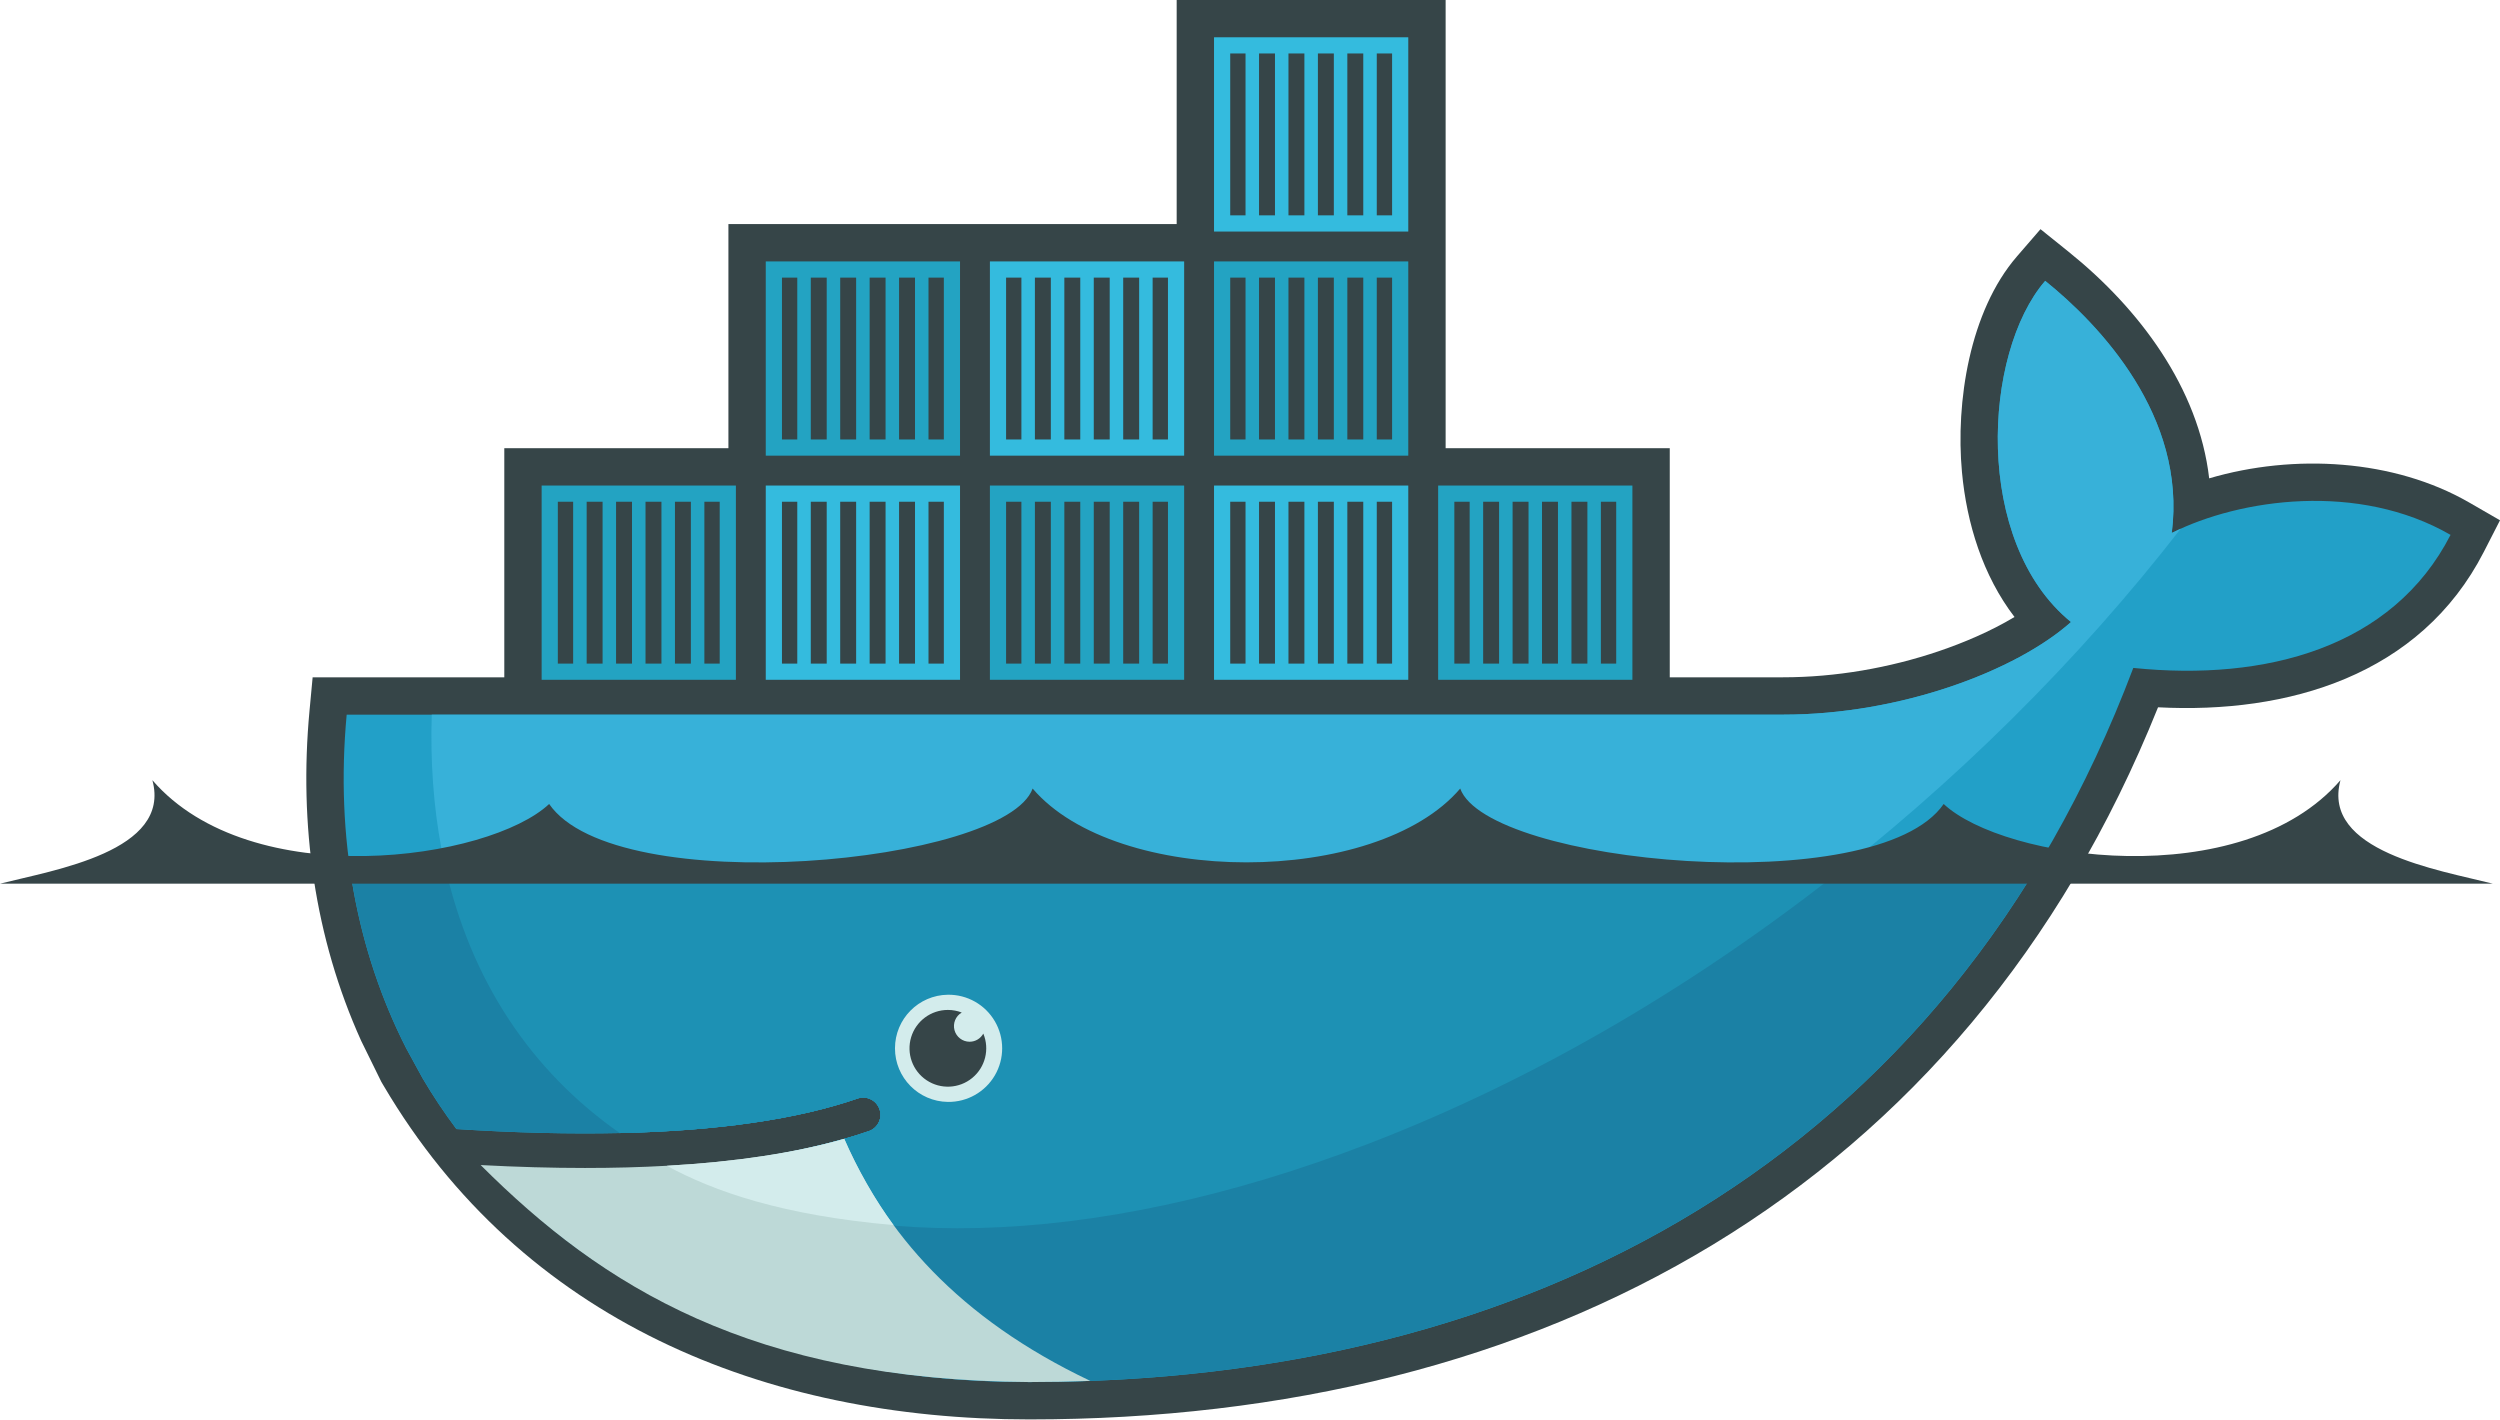
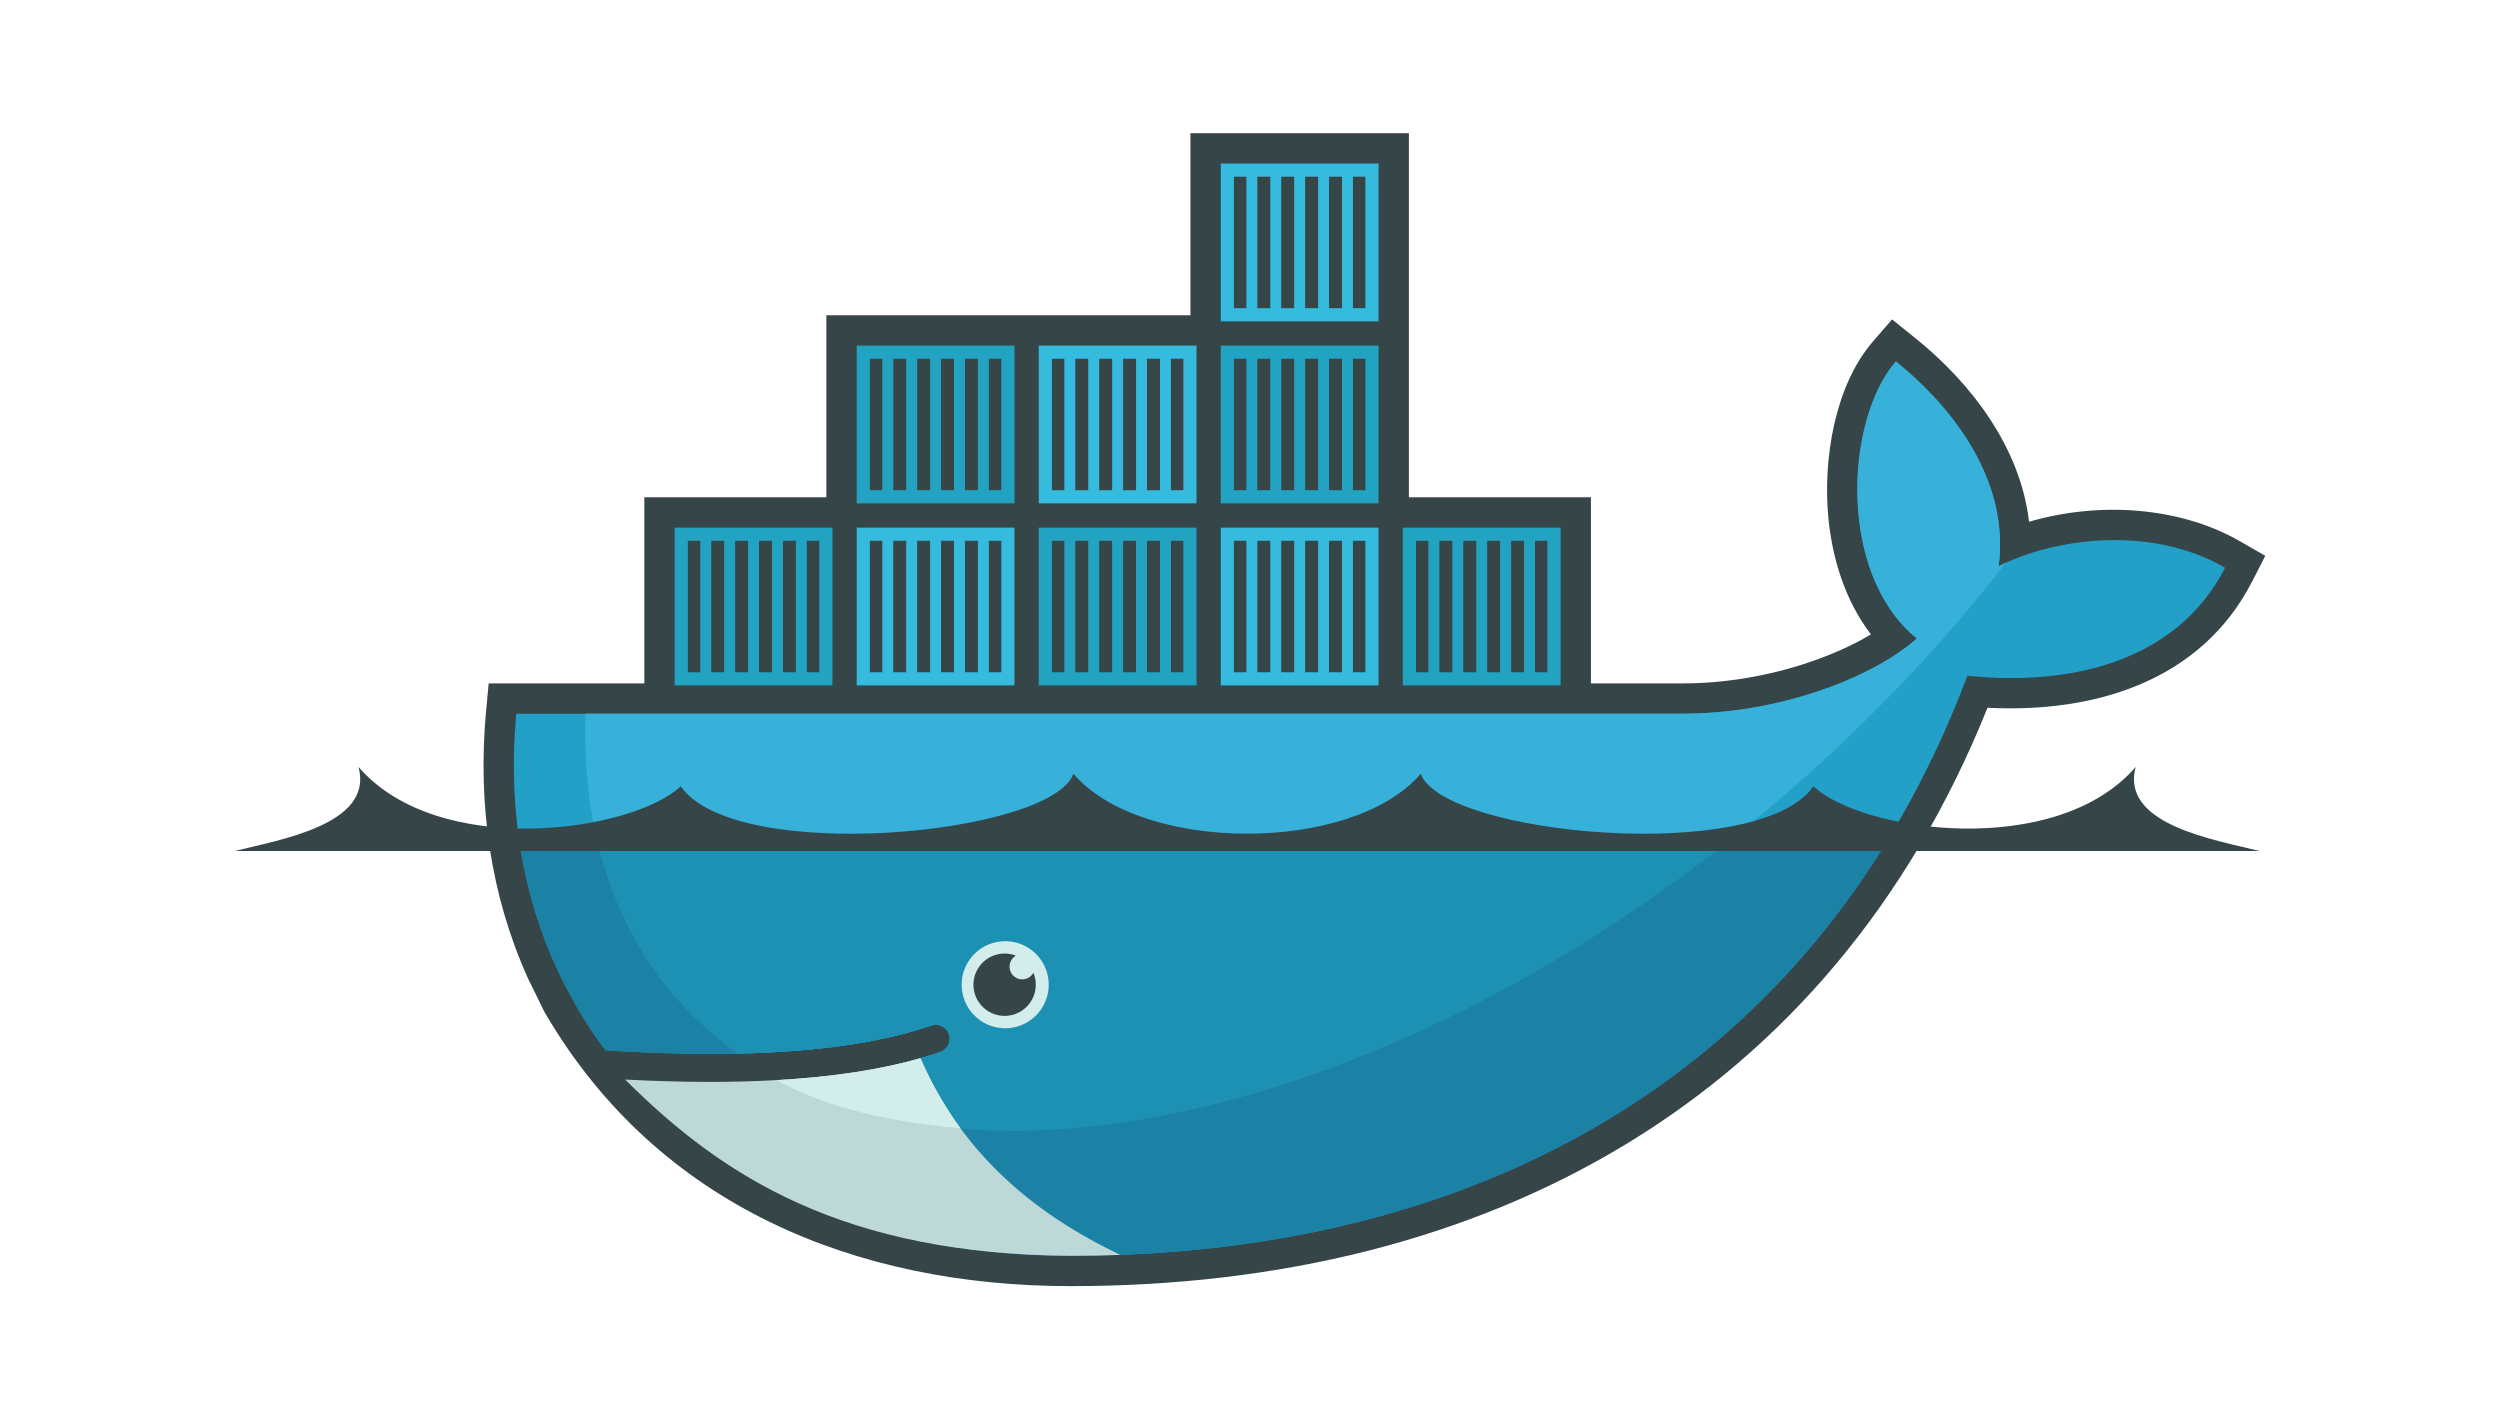
<svg xmlns="http://www.w3.org/2000/svg" width="2490.801" height="1414.258" viewBox="0 0 255.058 144.793" version="1.1" id="svg36">
  <defs id="defs40" />
-   <g id="g34" style="fill:none;fill-rule:evenodd" transform="translate(0,-0.02)">
+   <g id="g34" style="fill:none;fill-rule:evenodd" transform="matrix(0.8122052,0,0,0.8122052,23.94928,13.57822)">
    <path d="m 147.488,45.732 h 22.866 v 23.375 h 11.561 c 5.34,0 10.831,-0.951 15.887,-2.664 2.485,-0.843 5.273,-2.015 7.724,-3.49 -3.228,-4.214 -4.876,-9.535 -5.36,-14.78 -0.66,-7.135 0.78,-16.421 5.608,-22.005 l 2.404,-2.78 2.864,2.303 c 7.211,5.793 13.276,13.889 14.345,23.118 8.683,-2.554 18.878,-1.95 26.531,2.467 l 3.14,1.812 -1.652,3.226 C 246.933,68.946 233.4,72.86 220.17,72.167 c -19.797,49.309 -62.898,72.653 -115.157,72.653 -27,0 -51.77,-10.093 -65.876,-34.047 l -0.231,-0.39 -2.055,-4.182 C 32.083,95.657 30.499,84.106 31.573,72.564 l 0.323,-3.457 H 51.45 V 45.732 H 74.315 V 22.866 h 45.733 V 0 h 27.44 v 45.732" id="path2" style="fill:#364548" />
    <path d="m 221.57,54.38 c 1.533,-11.916 -7.384,-21.275 -12.914,-25.719 -6.373,7.368 -7.363,26.678 2.635,34.808 -5.58,4.956 -17.337,9.448 -29.376,9.448 H 35.37 c -1.17,12.567 1.036,24.14 6.075,34.045 l 1.667,3.05 a 56.536,56.536 0 0 0 3.455,5.184 c 6.025,0.387 11.58,0.52 16.662,0.408 h 0.002 c 9.987,-0.22 18.136,-1.4 24.312,-3.54 a 1.761,1.761 0 0 1 1.153,3.326 c -0.822,0.286 -1.678,0.552 -2.562,0.805 h -0.003 c -4.863,1.389 -10.078,2.323 -16.806,2.738 0.4,0.007 -0.416,0.06 -0.418,0.06 -0.229,0.015 -0.517,0.048 -0.747,0.06 -2.648,0.149 -5.506,0.18 -8.428,0.18 -3.196,0 -6.343,-0.06 -9.862,-0.24 l -0.09,0.06 c 12.21,13.724 31.302,21.955 55.234,21.955 50.648,0 93.608,-22.452 112.632,-72.857 13.496,1.385 26.467,-2.057 32.367,-13.575 -9.398,-5.423 -21.484,-3.694 -28.443,-0.196" id="path4" style="fill:#22a0c8" />
    <path d="m 221.57,54.38 c 1.533,-11.916 -7.384,-21.275 -12.914,-25.719 -6.373,7.368 -7.363,26.678 2.635,34.808 -5.58,4.956 -17.337,9.448 -29.376,9.448 H 44.048 c -0.598,19.246 6.544,33.855 19.18,42.687 h 0.003 c 9.987,-0.22 18.136,-1.4 24.312,-3.54 a 1.761,1.761 0 0 1 1.153,3.326 c -0.822,0.286 -1.678,0.552 -2.562,0.805 h -0.003 c -4.863,1.389 -10.526,2.443 -17.254,2.858 -0.002,0 -0.163,-0.155 -0.165,-0.155 17.237,8.842 42.23,8.81 70.885,-2.197 32.13,-12.344 62.029,-35.86 82.89,-62.757 -0.314,0.142 -0.62,0.287 -0.917,0.436" id="path6" style="fill:#37b1d9" />
    <path d="m 35.645,88.186 c 0.91,6.732 2.88,13.035 5.8,18.776 l 1.667,3.05 a 56.432,56.432 0 0 0 3.455,5.184 c 6.026,0.387 11.581,0.52 16.664,0.408 9.987,-0.22 18.136,-1.4 24.312,-3.54 a 1.761,1.761 0 0 1 1.153,3.326 c -0.822,0.286 -1.678,0.552 -2.562,0.805 h -0.003 c -4.863,1.389 -10.496,2.383 -17.224,2.799 -0.231,0.014 -0.634,0.017 -0.867,0.03 -2.646,0.148 -5.475,0.239 -8.398,0.239 -3.195,0 -6.463,-0.061 -9.98,-0.24 12.21,13.724 31.42,21.985 55.352,21.985 43.36,0 81.084,-16.458 102.979,-52.822 H 35.645" id="path8" style="fill:#1b81a5" />
    <path d="m 45.367,88.186 c 2.592,11.82 8.821,21.099 17.864,27.418 9.987,-0.22 18.136,-1.4 24.312,-3.54 a 1.761,1.761 0 0 1 1.153,3.326 c -0.822,0.286 -1.678,0.552 -2.562,0.805 h -0.003 c -4.863,1.389 -10.615,2.383 -17.344,2.799 17.236,8.84 42.157,8.713 70.81,-2.293 17.334,-6.66 34.017,-16.574 48.984,-28.515 H 45.367" id="path10" style="fill:#1d91b4" />
    <path d="M 55.26,49.543 H 75.078 V 69.361 H 55.26 Z m 1.651,1.652 h 1.564 V 67.71 h -1.564 z m 2.94,0 h 1.627 V 67.71 H 59.852 V 51.195 Z m 3.002,0 H 64.48 V 67.71 h -1.627 z m 3.004,0 h 1.626 V 67.71 h -1.626 z m 3.003,0 h 1.626 V 67.71 H 68.86 Z m 3.002,0 h 1.565 V 67.71 H 71.862 Z M 78.126,26.677 H 97.945 V 46.494 H 78.125 V 26.677 Z m 1.652,1.652 h 1.563 v 16.514 h -1.563 z m 2.94,0 h 1.626 V 44.843 H 82.719 V 28.329 Z m 3.002,0 h 1.626 V 44.843 H 85.72 Z m 3.003,0 h 1.626 v 16.514 h -1.626 z m 3.003,0 h 1.627 v 16.514 h -1.627 z m 3.002,0 h 1.566 v 16.514 h -1.566 z" id="path12" style="fill:#23a3c2" />
    <path d="M 78.126,49.543 H 97.945 V 69.361 H 78.125 V 49.543 Z m 1.652,1.652 h 1.563 V 67.71 h -1.563 z m 2.94,0 h 1.626 V 67.71 H 82.719 V 51.195 Z m 3.002,0 h 1.626 V 67.71 H 85.72 Z m 3.003,0 h 1.626 V 67.71 h -1.626 z m 3.003,0 h 1.627 V 67.71 h -1.627 z m 3.002,0 h 1.566 V 67.71 h -1.566 z" id="path14" style="fill:#34bbde" />
    <path d="m 100.993,49.543 h 19.818 v 19.818 h -19.818 z m 1.651,1.652 h 1.563 V 67.71 h -1.563 z m 2.94,0 h 1.626 V 67.71 h -1.626 z m 3.003,0 h 1.626 V 67.71 h -1.626 z m 3.003,0 h 1.626 V 67.71 h -1.626 z m 3.002,0 h 1.628 V 67.71 h -1.628 z m 3.003,0 h 1.564 V 67.71 h -1.564 z" id="path16" style="fill:#23a3c2" />
    <path d="m 100.993,26.677 h 19.818 v 19.817 h -19.818 z m 1.651,1.652 h 1.563 v 16.514 h -1.563 z m 2.94,0 h 1.626 v 16.514 h -1.626 z m 3.003,0 h 1.626 v 16.514 h -1.626 z m 3.003,0 h 1.626 v 16.514 h -1.626 z m 3.002,0 h 1.628 v 16.514 h -1.628 z m 3.003,0 h 1.564 v 16.514 h -1.564 z m 6.264,21.214 h 19.818 v 19.818 h -19.818 z m 1.652,1.652 h 1.563 V 67.71 h -1.563 z m 2.94,0 h 1.626 V 67.71 h -1.626 z m 3.002,0 h 1.626 V 67.71 h -1.626 z m 3.003,0 h 1.627 V 67.71 h -1.627 z m 3.003,0 h 1.627 V 67.71 h -1.627 z m 3.003,0 h 1.564 V 67.71 h -1.564 z" id="path18" style="fill:#34bbde" />
    <path d="m 123.859,26.677 h 19.818 v 19.817 h -19.818 z m 1.652,1.652 h 1.563 v 16.514 h -1.563 z m 2.94,0 h 1.626 v 16.514 h -1.626 z m 3.002,0 h 1.626 v 16.514 h -1.626 z m 3.003,0 h 1.627 v 16.514 h -1.627 z m 3.003,0 h 1.627 v 16.514 h -1.627 z m 3.003,0 h 1.564 v 16.514 h -1.564 z" id="path20" style="fill:#23a3c2" />
    <path d="m 123.859,3.81 h 19.818 v 19.82 h -19.818 z m 1.652,1.651 h 1.563 v 16.516 h -1.563 V 5.46 Z m 2.94,0 h 1.626 v 16.516 h -1.626 V 5.46 Z m 3.002,0 h 1.626 v 16.516 h -1.626 V 5.46 Z m 3.003,0 h 1.627 v 16.516 h -1.627 V 5.46 Z m 3.003,0 h 1.627 v 16.516 h -1.627 V 5.46 Z m 3.003,0 h 1.564 v 16.516 h -1.564 V 5.46 Z" id="path22" style="fill:#34bbde" />
    <path d="m 146.725,49.543 h 19.818 v 19.818 h -19.818 z m 1.65,1.652 h 1.565 V 67.71 h -1.564 V 51.195 Z m 2.94,0 h 1.627 V 67.71 h -1.626 V 51.195 Z m 3.004,0 h 1.627 V 67.71 h -1.627 z m 3.002,0 h 1.627 V 67.71 h -1.627 z m 3.004,0 h 1.626 V 67.71 h -1.626 z m 3.002,0 h 1.564 V 67.71 h -1.564 z" id="path24" style="fill:#23a3c2" />
    <path d="m 96.704,101.492 a 5.468,5.468 0 1 1 -0.002,10.935 5.468,5.468 0 0 1 0.002,-10.935" id="path26" style="fill:#d3ecec" />
    <path d="m 96.704,103.043 c 0.5,0 0.977,0.094 1.417,0.265 a 1.598,1.598 0 0 0 0.798,2.98 c 0.605,0 1.13,-0.335 1.402,-0.831 a 3.915,3.915 0 1 1 -3.617,-2.414 M 0,90.162 h 254.327 c -5.537,-1.404 -17.52,-3.302 -15.544,-10.56 -10.07,11.652 -34.353,8.175 -40.482,2.43 -6.824,9.898 -46.554,6.135 -49.325,-1.576 -8.556,10.041 -35.067,10.041 -43.623,0 -2.773,7.711 -42.502,11.474 -49.327,1.575 -6.128,5.746 -30.41,9.223 -40.48,-2.428 C 17.522,86.86 5.539,88.758 0,90.163" id="path28" style="fill:#364548" />
    <path d="m 111.237,140.89 c -13.54,-6.425 -20.971,-15.16 -25.106,-24.694 -5.03,1.435 -11.075,2.353 -18.1,2.747 -2.646,0.148 -5.43,0.224 -8.35,0.224 -3.368,0 -6.917,-0.1 -10.643,-0.297 12.417,12.41 27.692,21.964 55.976,22.138 2.088,0 4.16,-0.04 6.223,-0.118" id="path30" style="fill:#bdd9d7" />
    <path d="m 91.16,124.994 c -1.873,-2.543 -3.69,-5.739 -5.026,-8.8 -5.03,1.437 -11.077,2.355 -18.103,2.75 4.826,2.619 11.727,5.046 23.13,6.05" id="path32" style="fill:#d3ecec" />
  </g>
</svg>
